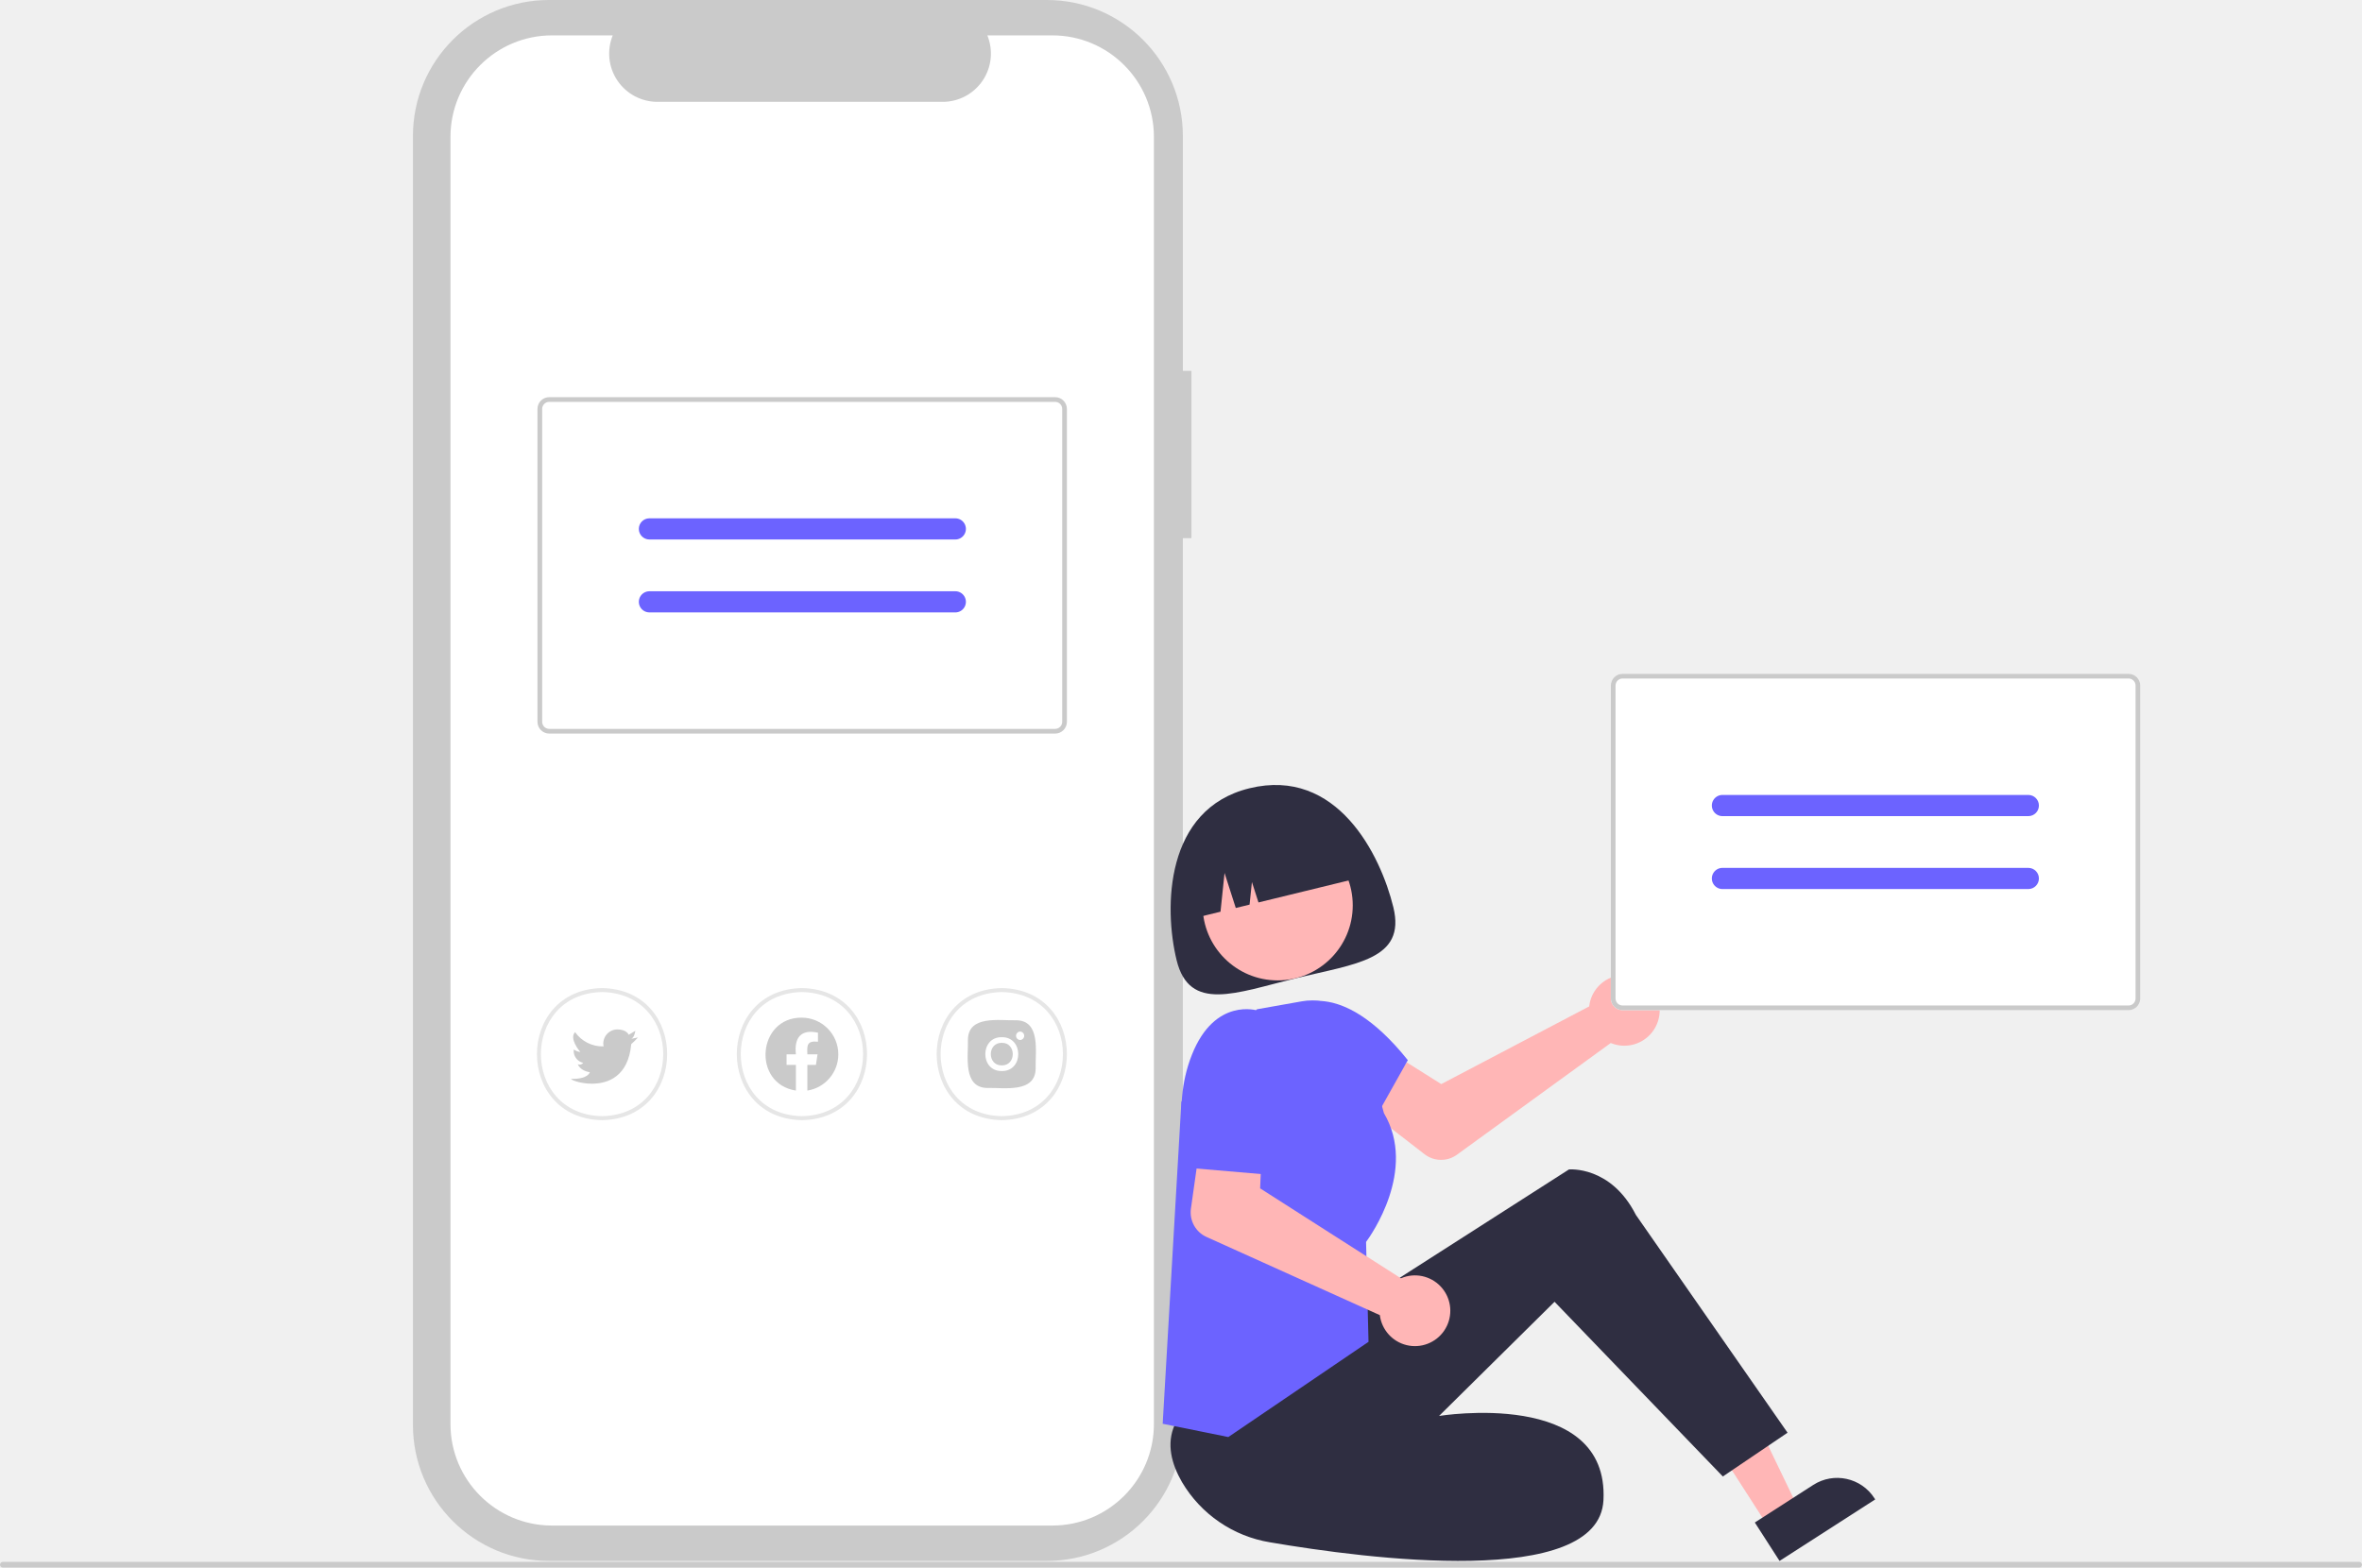
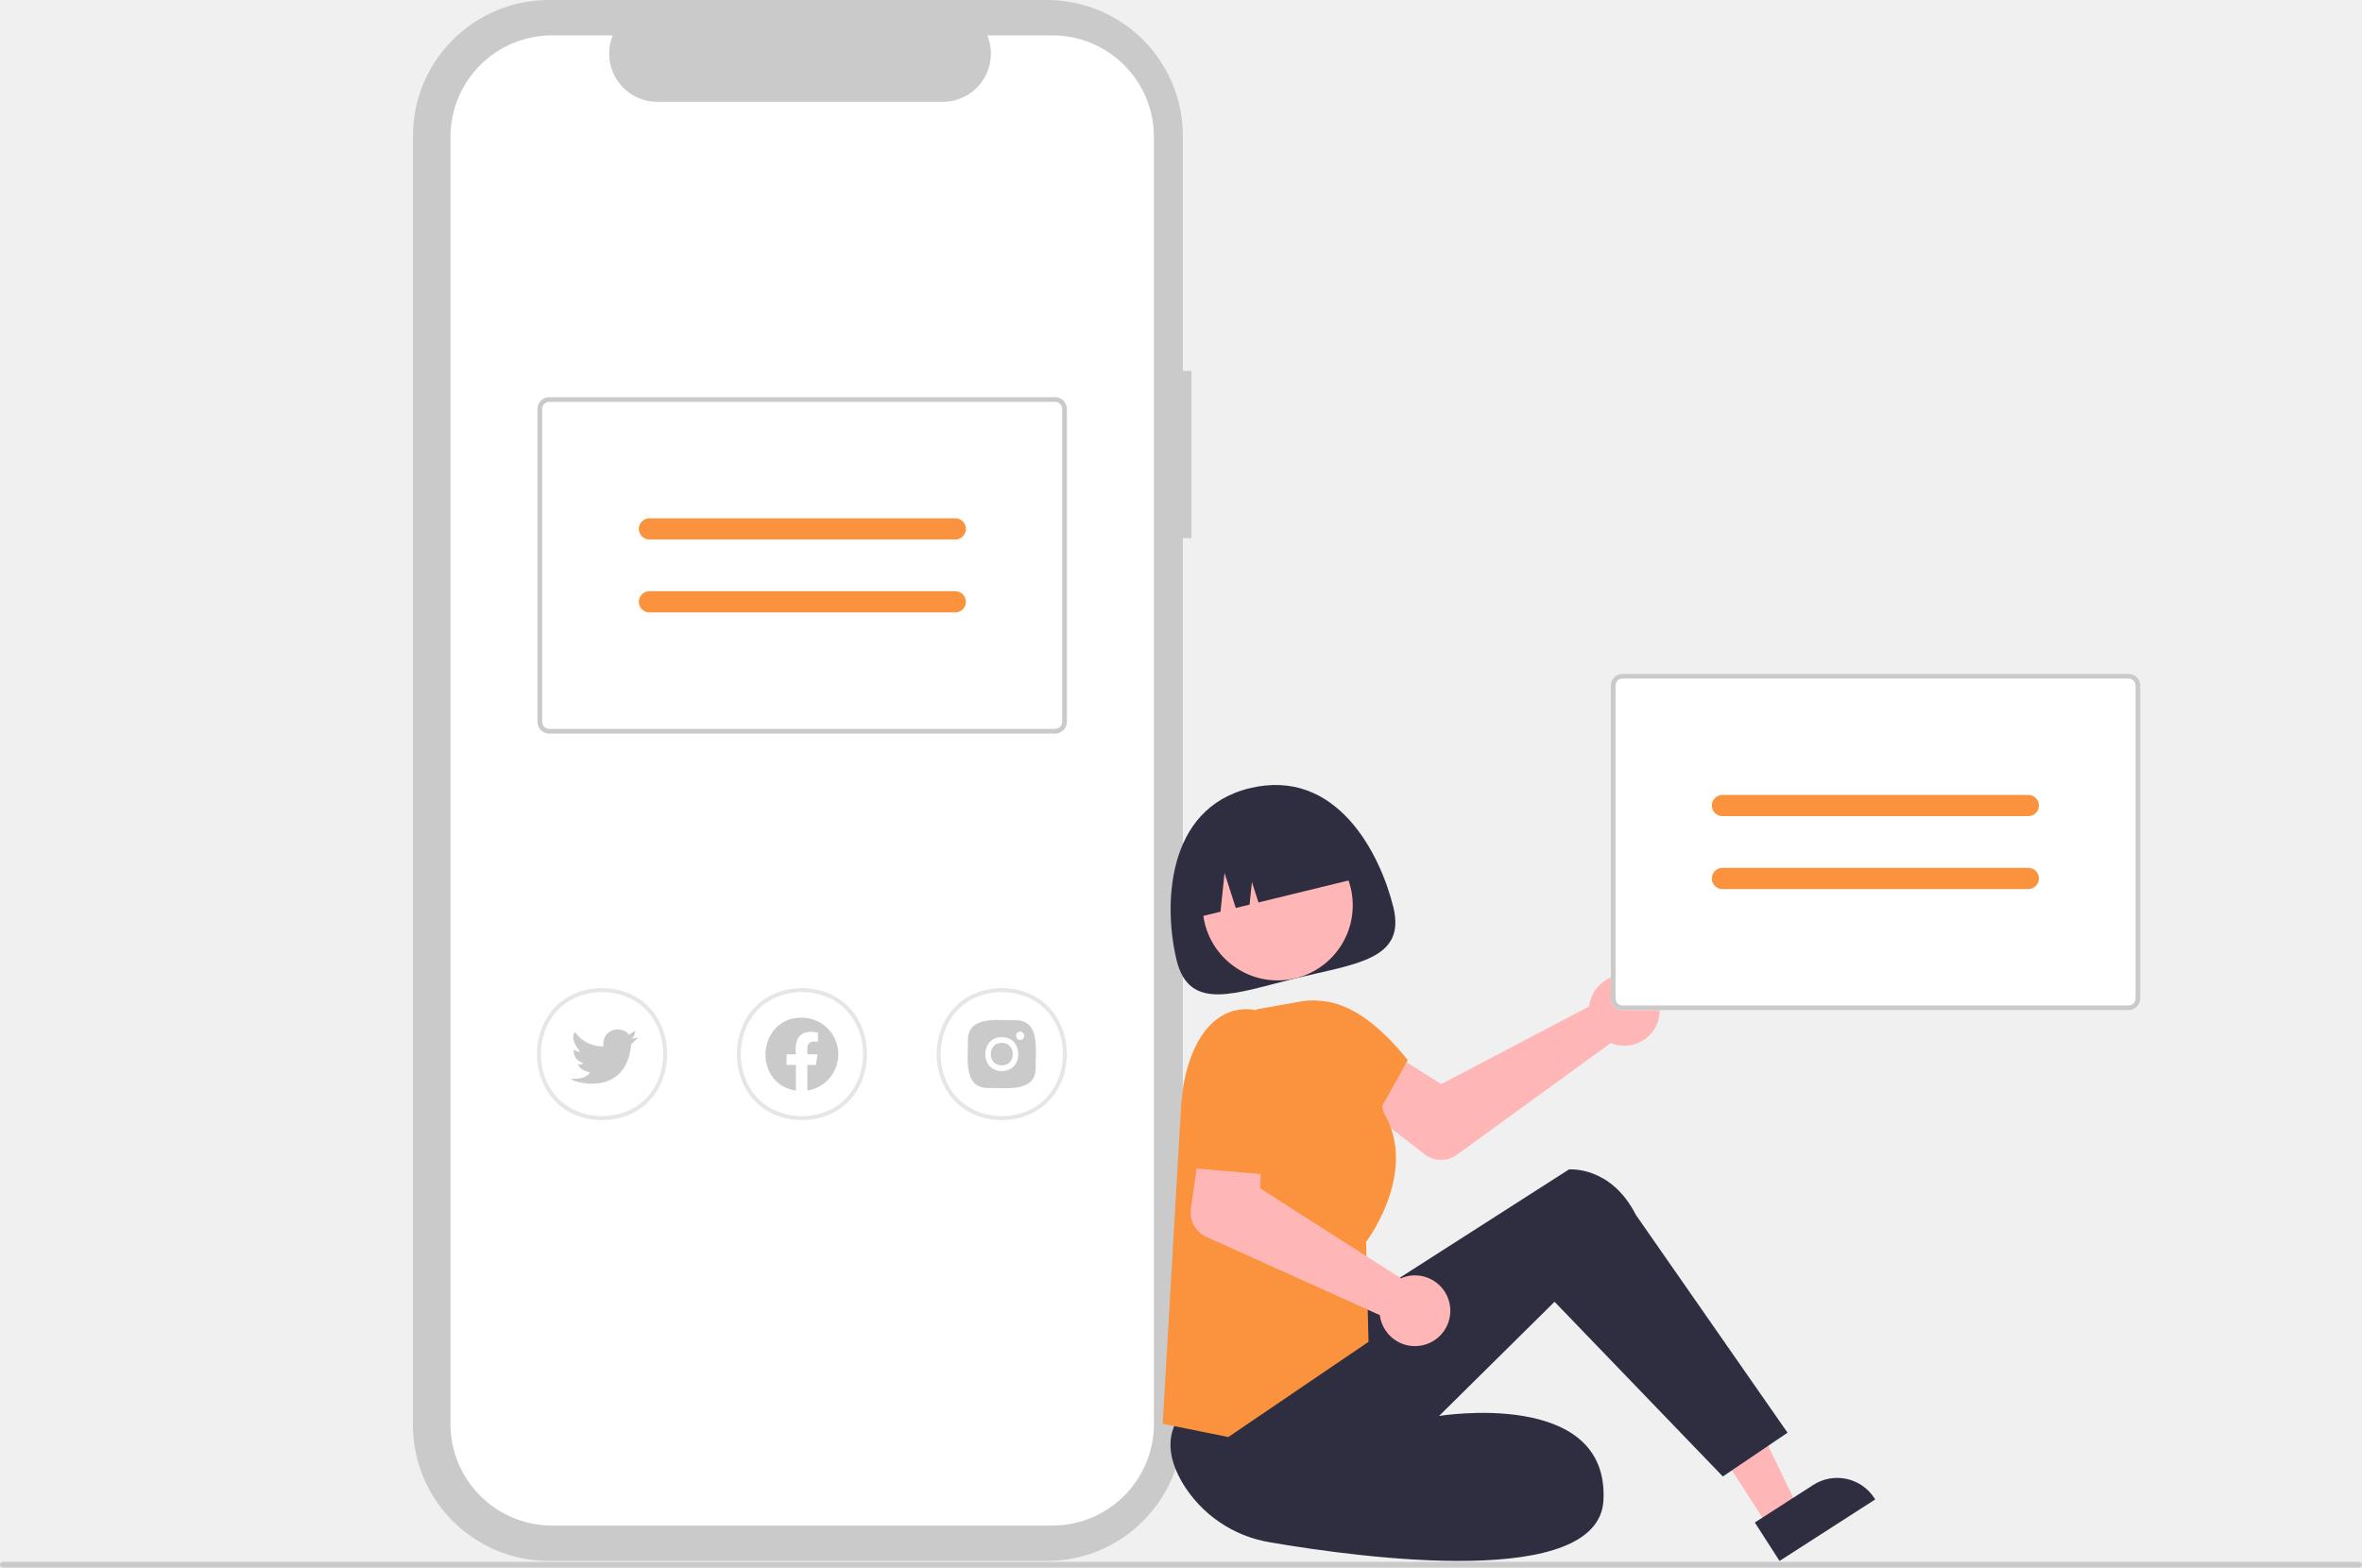
<svg xmlns="http://www.w3.org/2000/svg" data-name="Layer 1" width="821" height="545" viewBox="0 0 821 545">
  <path d="M234.867,722.217a34.382,34.382,0,0,0,22.55-44.471c-3.299-9.312-10.776-16.176-15.233-24.851a38.27,38.27,0,0,1,13.656-49.848q1.395-.883,2.861-1.642c.923-.481.107-1.877-.816-1.396a39.904,39.904,0,0,0-19.635,47.532,48.097,48.097,0,0,0,6.76,13.001c2.789,3.99,5.84,7.814,8.25,12.056a33.586,33.586,0,0,1,2.266,28.66,33.152,33.152,0,0,1-18.033,18.314c-1.0.414-2.022.772-3.057,1.085a.809.809,0,0,0,.43,1.559Z" transform="translate(-189.5 -177.5)" fill="#f0f0f0" />
  <circle cx="68.839" cy="423" r="16" fill="#f0f0f0" />
  <circle cx="59.839" cy="469" r="10" fill="#f0f0f0" />
  <path d="M748.81,471.217a34.382,34.382,0,0,1-22.55-44.471c3.299-9.312,10.776-16.176,15.233-24.851a38.27,38.27,0,0,0-13.656-49.848q-1.395-.883-2.861-1.642c-.923-.481-.107-1.877.816-1.396a39.904,39.904,0,0,1,19.635,47.532,48.097,48.097,0,0,1-6.76,13.001c-2.789,3.99-5.84,7.814-8.25,12.056a33.586,33.586,0,0,0-2.266,28.66,33.152,33.152,0,0,0,18.033,18.314c1.0.414,2.022.772,3.057,1.085a.809.809,0,0,1-.43,1.559Z" transform="translate(-189.5 -177.5)" fill="#f0f0f0" />
  <circle cx="535.839" cy="172" r="16" fill="#f0f0f0" />
  <circle cx="544.839" cy="218" r="10" fill="#f0f0f0" />
  <path d="M603.63,306.463h-2.982V224.777A47.277,47.277,0,0,0,553.371,177.5H380.309a47.277,47.277,0,0,0-47.277,47.277V672.909a47.277,47.277,0,0,0,47.277,47.277H553.37a47.277,47.277,0,0,0,47.277-47.277V364.608h2.982Z" transform="translate(-189.5 -177.5)" fill="#cacaca" />
  <path d="M555.278,189.8H532.688a16.774,16.774,0,0,1-15.53,23.109H418.013a16.774,16.774,0,0,1-15.53-23.109H381.383A35.306,35.306,0,0,0,346.077,225.106V672.581a35.306,35.306,0,0,0,35.306,35.306H555.278a35.306,35.306,0,0,0,35.306-35.306h0V225.106A35.306,35.306,0,0,0,555.278,189.8Z" transform="translate(-189.5 -177.5)" fill="#fff" />
  <path d="M537.707,566.944c-30.177-.541-30.172-45.388.001-45.924C567.885,521.561,567.88,566.407,537.707,566.944Z" transform="translate(-189.5 -177.5)" fill="#fff" />
  <path d="M537.707,566.944c-30.177-.541-30.172-45.388.001-45.924C567.885,521.561,567.88,566.407,537.707,566.944Zm0-44.533c-28.348.508-28.344,42.637.001,43.141,28.347-.508,28.343-42.637-.001-43.141Z" transform="translate(-189.5 -177.5)" fill="#e6e6e6" />
  <path d="M542.612,532.211c-5.661.163-16.67-1.861-16.675,6.867.162,5.661-1.861,16.669,6.867,16.675,5.661-.162,16.669,1.861,16.675-6.867C549.316,543.225,551.339,532.217,542.612,532.211Z" transform="translate(-189.5 -177.5)" fill="#cacaca" />
  <path d="M544.083,539.077a1.469,1.469,0,0,1,.006-2.936A1.469,1.469,0,0,1,544.083,539.077Z" transform="translate(-189.5 -177.5)" fill="#fff" />
  <path d="M537.708,540.058c5.091-.075,5.091,7.923-0,7.848C532.617,547.979,532.616,539.983,537.708,540.058Zm0-1.962c-7.636-.112-7.637,11.883 0,11.771,7.636.112,7.635-11.883-0-11.771Z" transform="translate(-189.5 -177.5)" fill="#fff" />
  <path d="M398.769,566.944c-30.177-.541-30.172-45.388.001-45.924C428.947,521.561,428.942,566.407,398.769,566.944Z" transform="translate(-189.5 -177.5)" fill="#fff" />
  <path d="M398.769,566.944c-30.177-.541-30.172-45.388.001-45.924C428.947,521.561,428.942,566.407,398.769,566.944Zm0-44.533c-28.348.508-28.344,42.637.001,43.141C427.118,565.044,427.113,522.915,398.769,522.411Z" transform="translate(-189.5 -177.5)" fill="#e6e6e6" />
  <path d="M411.237,538.188a21.637,21.637,0,0,1-2.324,2.324c-1.03,11.208-8.028,13.754-13.647,13.754-4.04,0-7.368-1.315-7.258-1.677,5.994.14,6.504-2.32,6.504-2.32-3.482-.515-4.18-2.788-4.18-2.788a1.434,1.434,0,0,0,1.856-.464,4.224,4.224,0,0,1-3.248-4.648,4.839,4.839,0,0,0,2.273.885c-.417-.511-3.933-4.725-1.818-6.909a11.698,11.698,0,0,0,9.901,4.955,4.917,4.917,0,0,1,4.784-5.9c3.252,0,3.95,1.86,3.95,1.86l2.324-1.396c-.047,0-.281,2.324-1.443,2.788Z" transform="translate(-189.5 -177.5)" fill="#cacaca" />
  <path d="M468.238,566.944c-30.177-.541-30.172-45.388.001-45.924C498.416,521.561,498.411,566.407,468.238,566.944Z" transform="translate(-189.5 -177.5)" fill="#fff" />
  <path d="M468.239,566.944c-30.177-.541-30.172-45.388.001-45.924C498.415,521.561,498.411,566.407,468.239,566.944Zm0-44.533c-28.348.508-28.344,42.637.001,43.141C496.587,565.043,496.582,522.915,468.239,522.411Z" transform="translate(-189.5 -177.5)" fill="#e6e6e6" />
  <path d="M480.891,544.056a12.76,12.76,0,0,1-10.761,12.604v-8.914h2.971l.566-3.691h-3.537c-.119-3.073-.238-4.797,3.686-4.384v-3.137c-5.879-1.294-8.331,1.686-7.671,7.522h-3.239v3.691h3.239v8.909c-15.248-2.345-13.456-25.413,1.988-25.353a12.755,12.755,0,0,1,12.758,12.753Z" transform="translate(-189.5 -177.5)" fill="#cacaca" />
  <path d="M556.254,432.541H380.407a4.094,4.094,0,0,1-4.089-4.089v-108.78a4.094,4.094,0,0,1,4.089-4.089H556.254a4.094,4.094,0,0,1,4.089,4.089v108.78A4.094,4.094,0,0,1,556.254,432.541Z" transform="translate(-189.5 -177.5)" fill="#fff" />
  <path d="M556.254,432.541H380.407a4.094,4.094,0,0,1-4.089-4.089v-108.78a4.094,4.094,0,0,1,4.089-4.089H556.254a4.094,4.094,0,0,1,4.089,4.089v108.78A4.094,4.094,0,0,1,556.254,432.541ZM380.407,317.218a2.456,2.456,0,0,0-2.454,2.454v108.78a2.456,2.456,0,0,0,2.454,2.454H556.254a2.456,2.456,0,0,0,2.454-2.454v-108.78a2.456,2.456,0,0,0-2.454-2.454Z" transform="translate(-189.5 -177.5)" fill="#cacaca" />
-   <path d="M521.494,365.065H415.168a3.681,3.681,0,0,1,0-7.361H521.494a3.681,3.681,0,1,1,0,7.361Z" transform="translate(-189.5 -177.5)" fill="#6c63ff" />
-   <path d="M521.494,390.419H415.168a3.681,3.681,0,0,1,0-7.361H521.494a3.681,3.681,0,1,1,0,7.361Z" transform="translate(-189.5 -177.5)" fill="#6c63ff" />
+   <path d="M521.494,365.065H415.168a3.681,3.681,0,0,1,0-7.361H521.494a3.681,3.681,0,1,1,0,7.361Z" transform="translate(-189.5 -177.5)" fill="#fb923d" />
+   <path d="M521.494,390.419H415.168a3.681,3.681,0,0,1,0-7.361H521.494a3.681,3.681,0,1,1,0,7.361Z" transform="translate(-189.5 -177.5)" fill="#fb923d" />
  <path d="M742.244,525.488a12.331,12.331,0,0,0-.356,1.908l-51.428,27.009-11.941-7.52-13.705,16.538,19.846,15.367a9.37,9.37,0,0,0,11.245.172L749.372,540.121a12.295,12.295,0,1,0-7.128-14.633Z" transform="translate(-189.5 -177.5)" fill="#ffb6b6" />
  <polygon points="614.75 531 625.061 524.368 604.389 481.44 589.171 491.227 614.75 531" fill="#ffb6b6" />
  <path d="M799.454,706.825l20.307-13.06.001-.001a15.387,15.387,0,0,1,21.264,4.619l.27.421-33.249,21.383Z" transform="translate(-189.5 -177.5)" fill="#2f2e41" />
  <path d="M655.685,634.762l79.154-50.678s14.543-1.404,23.272,15.798l52.717,75.724-22.491,15.219-58.497-60.741-40.141,39.699s59.141-9.699,57.141,29.301c-1.587,30.951-82.53,20.334-115.875,14.633a43.726,43.726,0,0,1-30.64-20.975c-3.576-6.203-5.499-13.245-2.495-19.903C605.839,655.084,655.685,634.762,655.685,634.762Z" transform="translate(-189.5 -177.5)" fill="#2f2e41" />
-   <path d="M616.446,677.115,593.635,672.499l6.5-111.956,26.247-32.148,15.637-2.769a18.893,18.893,0,0,1,21.615,13.678l6.893,25.18c11.695,19.801-4.688,42.761-6.199,44.801l.851,34.725Z" transform="translate(-189.5 -177.5)" fill="#6c63ff" />
-   <path d="M637.685,532.78l1.447-5.12s15.706-11.576,39.706,18.424l-11.5,20.5-25-1Z" transform="translate(-189.5 -177.5)" fill="#6c63ff" />
+   <path d="M616.446,677.115,593.635,672.499l6.5-111.956,26.247-32.148,15.637-2.769a18.893,18.893,0,0,1,21.615,13.678l6.893,25.18c11.695,19.801-4.688,42.761-6.199,44.801l.851,34.725Z" transform="translate(-189.5 -177.5)" fill="#fb923d" />
+   <path d="M637.685,532.78l1.447-5.12s15.706-11.576,39.706,18.424l-11.5,20.5-25-1Z" transform="translate(-189.5 -177.5)" fill="#fb923d" />
  <path d="M673.816,492.938c4.449,18.24-13.09,19.596-33.895,24.671s-36.999,11.948-41.448-6.292-4.098-52.582,25.335-59.762C654.255,444.127,669.366,474.697,673.816,492.938Z" transform="translate(-189.5 -177.5)" fill="#2f2e41" />
  <circle cx="444.104" cy="314.759" r="26.093" fill="#ffb6b6" />
  <path d="M603.708,496.917l0,0,10.026-2.446,1.402-13.464,3.906,12.169,4.792-1.169.818-7.854,2.278,7.099,35.607-8.686,0,0a27.621,27.621,0,0,0-33.38-20.289l-5.161,1.259A27.621,27.621,0,0,0,603.708,496.917Z" transform="translate(-189.5 -177.5)" fill="#2f2e41" />
  <path d="M929.341,528.717H753.494a4.094,4.094,0,0,1-4.089-4.089v-108.78a4.094,4.094,0,0,1,4.089-4.089H929.341a4.094,4.094,0,0,1,4.089,4.089v108.78A4.094,4.094,0,0,1,929.341,528.717Z" transform="translate(-189.5 -177.5)" fill="#fff" />
  <path d="M929.341,528.717H753.494a4.094,4.094,0,0,1-4.089-4.089v-108.78a4.094,4.094,0,0,1,4.089-4.089H929.341a4.094,4.094,0,0,1,4.089,4.089v108.78A4.094,4.094,0,0,1,929.341,528.717ZM753.494,413.393a2.456,2.456,0,0,0-2.454,2.454v108.78a2.456,2.456,0,0,0,2.454,2.454H929.341a2.456,2.456,0,0,0,2.454-2.454v-108.78a2.456,2.456,0,0,0-2.454-2.454Z" transform="translate(-189.5 -177.5)" fill="#cacaca" />
-   <path d="M894.58,461.24H788.254a3.681,3.681,0,1,1,0-7.361H894.58a3.681,3.681,0,0,1,0,7.361Z" transform="translate(-189.5 -177.5)" fill="#6c63ff" />
-   <path d="M894.58,486.595H788.254a3.681,3.681,0,1,1,0-7.361H894.58a3.681,3.681,0,0,1,0,7.361Z" transform="translate(-189.5 -177.5)" fill="#6c63ff" />
+   <path d="M894.58,461.24H788.254a3.681,3.681,0,1,1,0-7.361H894.58a3.681,3.681,0,0,1,0,7.361Z" transform="translate(-189.5 -177.5)" fill="#fb923d" />
+   <path d="M894.58,486.595H788.254a3.681,3.681,0,1,1,0-7.361H894.58a3.681,3.681,0,0,1,0,7.361Z" transform="translate(-189.5 -177.5)" fill="#fb923d" />
  <path d="M678.29,621.288a12.33,12.33,0,0,0-1.834.637L627.504,590.651l.611-14.099-21.157-3.703-3.508,24.854a9.371,9.371,0,0,0,5.425,9.851l60.24,27.179a12.295,12.295,0,1,0,9.175-13.444Z" transform="translate(-189.5 -177.5)" fill="#ffb6b6" />
-   <path d="M630.341,533.505l-3.689-4.651s-14.813-4.771-22.813,15.229-.5,39.5-.5,39.5l35,3,2.5-32.5Z" transform="translate(-189.5 -177.5)" fill="#6c63ff" />
+   <path d="M630.341,533.505l-3.689-4.651s-14.813-4.771-22.813,15.229-.5,39.5-.5,39.5l35,3,2.5-32.5Z" transform="translate(-189.5 -177.5)" fill="#fb923d" />
  <path d="M1009.5,722.5h-819a1,1,0,0,1,0-2h819a1,1,0,0,1,0,2Z" transform="translate(-189.5 -177.5)" fill="#cacaca" />
</svg>
